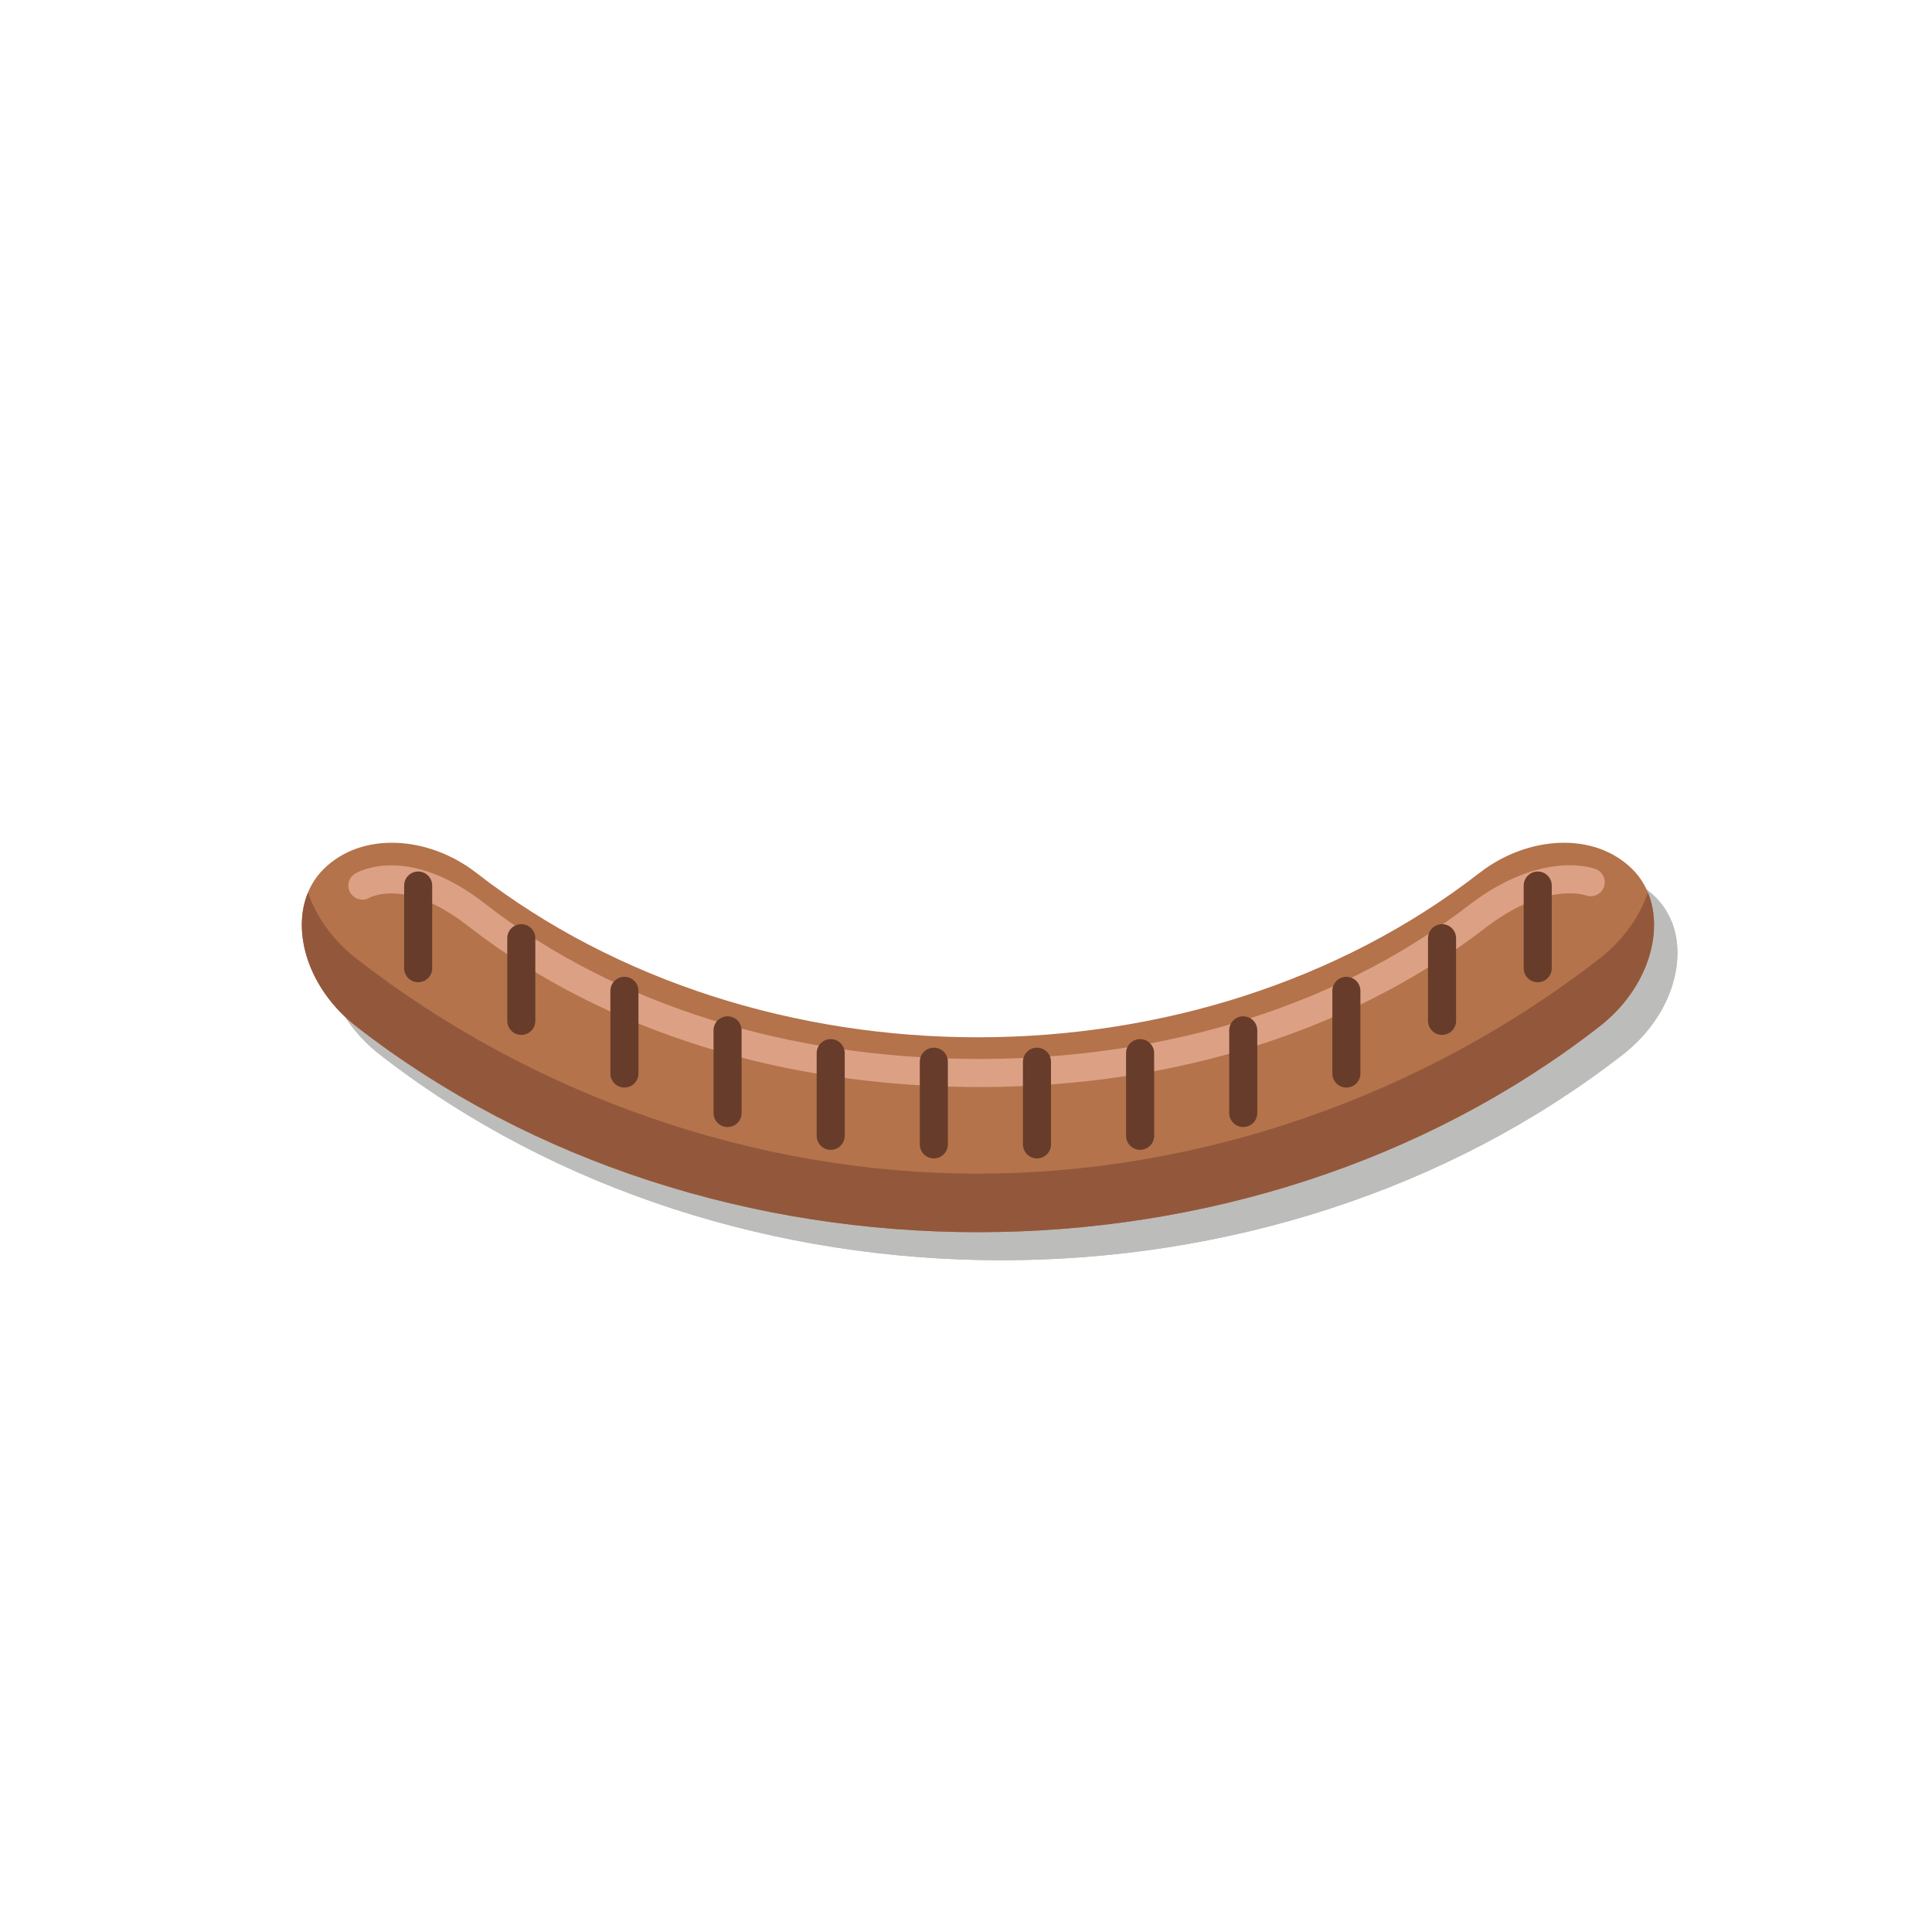
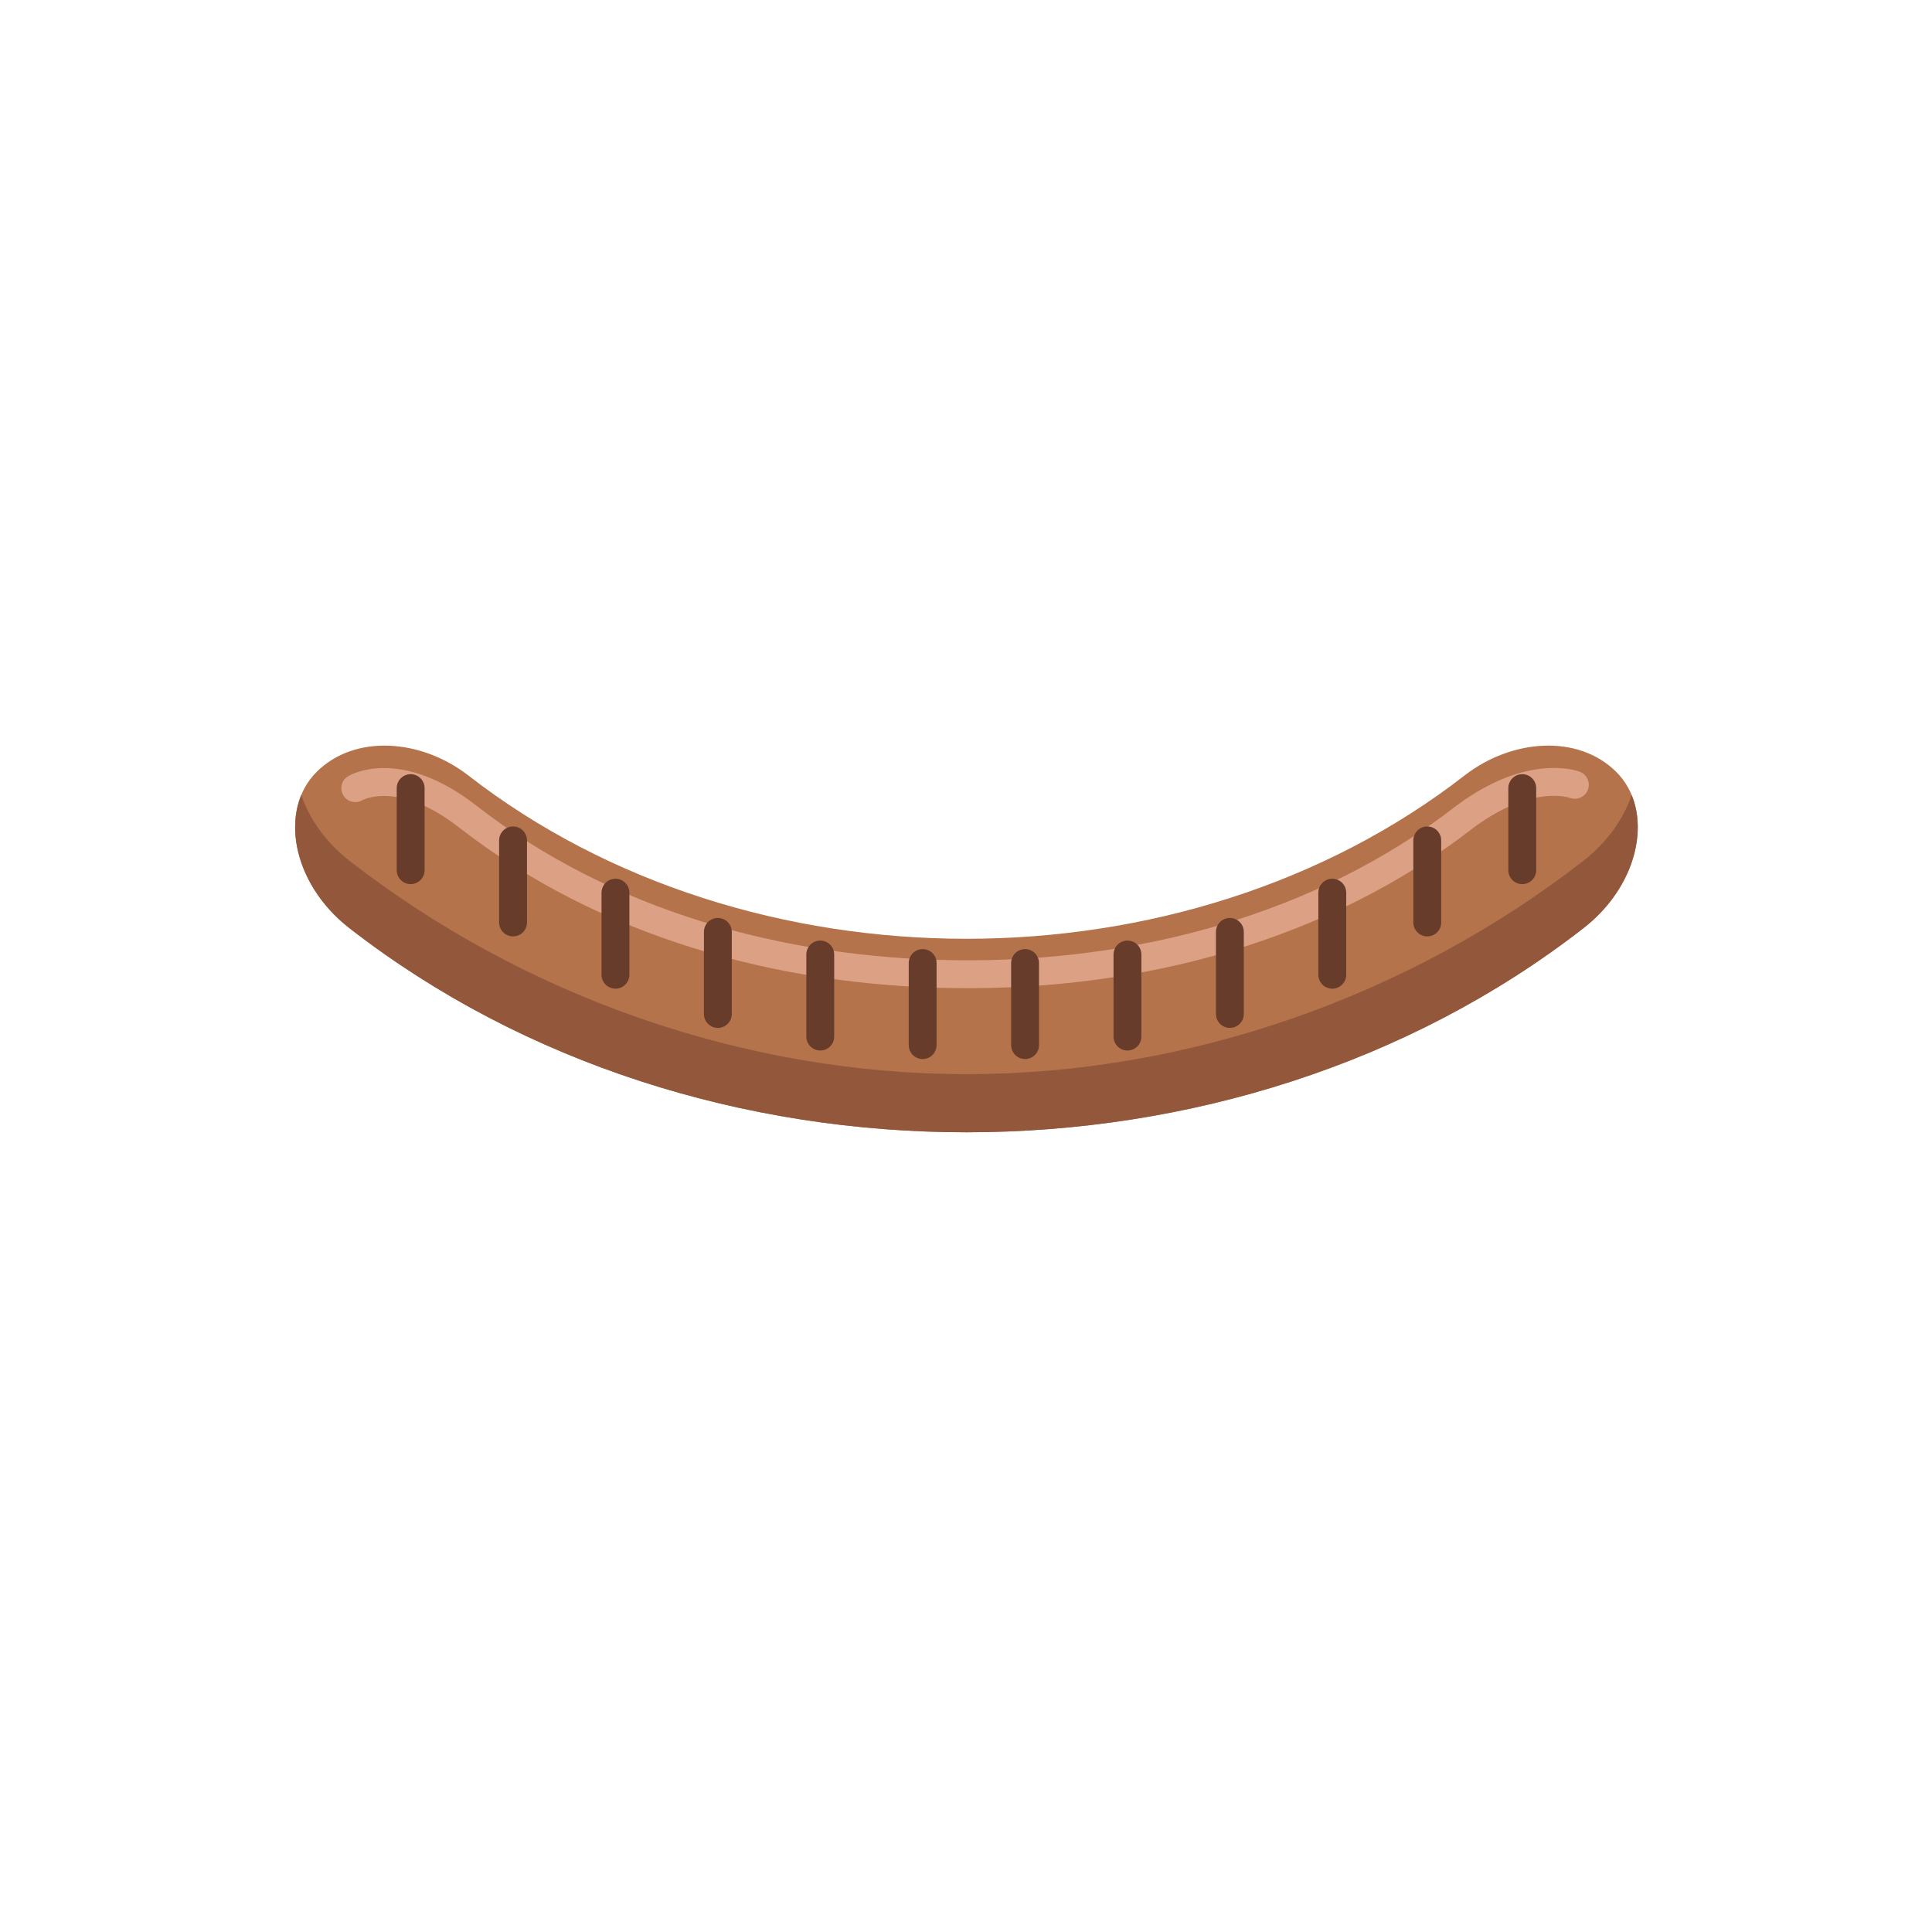
- <svg xmlns="http://www.w3.org/2000/svg" version="1.1" id="Ebene_1" x="0px" y="0px" width="450px" height="450px" viewBox="0 0 450 450" enable-background="new 0 0 450 450" xml:space="preserve">
+ <svg xmlns="http://www.w3.org/2000/svg" xmlns:xlink="http://www.w3.org/1999/xlink" version="1.1" id="Ebene_1" x="0px" y="0px" width="450px" height="450px" viewBox="0 0 450 450" enable-background="new 0 0 450 450" xml:space="preserve">
  <g>
-     <g opacity="0.3">
-       <path fill="#1D1D1B" d="M80.824,208.964c8.918-8.841,24.404-7.743,35.499,0.824c65.759,51.14,168.045,51.14,233.807,0    c11.088-8.566,26.581-9.665,35.499-0.824l0,0c8.903,8.791,5.962,26.113-7.671,36.693c-82.092,63.839-207.371,63.839-289.464,0    C74.86,235.074,71.924,217.754,80.824,208.964" />
-       <path fill="none" stroke="#1D1D1B" stroke-width="6.536" stroke-linecap="round" stroke-miterlimit="10" d="M89.85,212.81    c0,0,10.063-6.088,26.473,6.725c32.208,25.047,73.177,36.398,114.326,36.909c42.869,0.535,85.93-10.818,119.481-36.909    c15.509-11.555,25.82-7.515,25.82-7.515" />
-       <path fill="none" stroke="#1D1D1B" stroke-width="4.28" stroke-linecap="round" stroke-miterlimit="10" d="M80.824,208.964" />
-       <path fill="none" stroke="#1D1D1B" stroke-width="4.28" stroke-linecap="round" stroke-miterlimit="10" d="M385.629,208.964" />
-       <path fill="#1D1D1B" d="M377.958,229.844c-41.025,31.902-92.832,50.04-144.646,50.058    c-51.873,0.017-103.749-18.121-144.818-50.058c-5.609-4.354-9.405-9.85-11.313-15.422c-3.857,9.323,0.12,22.547,11.313,31.235    c82.093,63.839,207.372,63.839,289.464,0c11.189-8.687,15.172-21.912,11.313-31.235    C387.363,219.994,383.569,225.49,377.958,229.844z" />
-       <line fill="none" stroke="#1D1D1B" stroke-width="6.536" stroke-linecap="round" stroke-miterlimit="10" x1="126.865" y1="225.062" x2="126.865" y2="244.314" />
-       <line fill="none" stroke="#1D1D1B" stroke-width="6.536" stroke-linecap="round" stroke-miterlimit="10" x1="341.326" y1="225.062" x2="341.326" y2="244.314" />
-       <line fill="none" stroke="#1D1D1B" stroke-width="6.536" stroke-linecap="round" stroke-miterlimit="10" x1="150.887" y1="237.323" x2="150.887" y2="256.578" />
-       <line fill="none" stroke="#1D1D1B" stroke-width="6.536" stroke-linecap="round" stroke-miterlimit="10" x1="102.844" y1="212.798" x2="102.844" y2="232.052" />
-       <line fill="none" stroke="#1D1D1B" stroke-width="6.536" stroke-linecap="round" stroke-miterlimit="10" x1="174.909" y1="246.524" x2="174.909" y2="265.777" />
-       <line fill="none" stroke="#1D1D1B" stroke-width="6.536" stroke-linecap="round" stroke-miterlimit="10" x1="198.932" y1="251.833" x2="198.932" y2="271.086" />
-       <line fill="none" stroke="#1D1D1B" stroke-width="6.536" stroke-linecap="round" stroke-miterlimit="10" x1="222.954" y1="253.829" x2="222.954" y2="273.083" />
-       <line fill="none" stroke="#1D1D1B" stroke-width="6.536" stroke-linecap="round" stroke-miterlimit="10" x1="246.977" y1="253.83" x2="246.977" y2="273.083" />
-       <line fill="none" stroke="#1D1D1B" stroke-width="6.536" stroke-linecap="round" stroke-miterlimit="10" x1="270.997" y1="251.833" x2="270.997" y2="271.086" />
-       <line fill="none" stroke="#1D1D1B" stroke-width="6.536" stroke-linecap="round" stroke-miterlimit="10" x1="295.021" y1="246.524" x2="295.021" y2="265.777" />
-       <line fill="none" stroke="#1D1D1B" stroke-width="6.536" stroke-linecap="round" stroke-miterlimit="10" x1="319.044" y1="237.323" x2="319.044" y2="256.578" />
-       <line fill="none" stroke="#1D1D1B" stroke-width="6.536" stroke-linecap="round" stroke-miterlimit="10" x1="363.61" y1="212.798" x2="363.61" y2="232.052" />
-     </g>
    <g>
      <g>
        <g>
          <g>
            <g>
-               <path fill="#B4734B" d="M75.378,202.427c8.918-8.841,24.404-7.743,35.499,0.824c65.759,51.14,168.046,51.14,233.808,0        c11.088-8.566,26.581-9.665,35.499-0.824l0,0c8.903,8.791,5.962,26.113-7.671,36.693c-82.092,63.839-207.371,63.839-289.464,0        C69.413,228.538,66.477,211.218,75.378,202.427" />
-               <path fill="none" stroke="#DCA184" stroke-width="6.536" stroke-linecap="round" stroke-miterlimit="10" d="M84.404,206.274        c0,0,10.063-6.088,26.473,6.725c32.208,25.047,73.177,36.398,114.326,36.909c42.87,0.535,85.93-10.818,119.482-36.909        c15.509-11.555,25.82-7.515,25.82-7.515" />
-               <path fill="none" stroke="#50392C" stroke-width="4.28" stroke-linecap="round" stroke-miterlimit="10" d="M75.378,202.427" />
-               <path fill="none" stroke="#50392C" stroke-width="4.28" stroke-linecap="round" stroke-miterlimit="10" d="M380.183,202.427        " />
-               <path fill="#93583B" d="M372.512,223.307c-41.025,31.902-92.832,50.04-144.646,50.058        c-51.873,0.017-103.75-18.121-144.819-50.058c-5.609-4.354-9.405-9.85-11.313-15.422c-3.857,9.323,0.12,22.547,11.313,31.235        c82.093,63.839,207.373,63.839,289.464,0c11.189-8.687,15.172-21.912,11.313-31.235        C381.916,213.458,378.122,218.953,372.512,223.307z" />
+               <g>
+                 <path fill="#B4734B" d="M73.784,179.76c8.854-8.778,24.23-7.688,35.245,0.819c65.293,50.775,166.855,50.775,232.148,0         c11.01-8.507,26.393-9.598,35.246-0.819l0,0c8.842,8.729,5.921,25.928-7.615,36.434c-81.51,63.385-205.898,63.385-287.409,0         C67.862,205.686,64.947,188.49,73.784,179.76" />
+                 <path fill="none" stroke="#DCA184" stroke-width="6.49" stroke-linecap="round" stroke-miterlimit="10" d="M82.746,183.58         c0,0,9.992-6.045,26.283,6.677c31.979,24.869,72.658,36.141,113.516,36.648c42.564,0.53,85.318-10.742,118.633-36.648         c15.398-11.473,25.637-7.46,25.637-7.46" />
+                 <path fill="none" stroke="#50392C" stroke-width="4.25" stroke-linecap="round" stroke-miterlimit="10" d="M73.784,179.76" />
+                 <path fill="none" stroke="#50392C" stroke-width="4.25" stroke-linecap="round" stroke-miterlimit="10" d="M376.424,179.76         " />
+                 <path fill="#93583B" d="M368.809,200.493c-40.732,31.676-92.173,49.685-143.619,49.701         c-51.504,0.017-103.013-17.992-143.79-49.701c-5.569-4.323-9.338-9.78-11.231-15.313c-3.83,9.257,0.118,22.387,11.231,31.014         c81.511,63.385,205.899,63.385,287.409,0c11.111-8.625,15.063-21.757,11.233-31.014         C378.147,190.713,374.379,196.17,368.809,200.493z" />
+               </g>
+             </g>
+             <g>
+               <defs>
+                 <path id="SVGID_1_" d="M73.784,179.76c8.854-8.778,24.23-7.688,35.245,0.819c65.293,50.775,166.855,50.775,232.148,0         c11.01-8.507,26.393-9.598,35.246-0.819l0,0c8.842,8.729,5.921,25.928-7.615,36.434c-81.51,63.385-205.898,63.385-287.409,0         C67.862,205.686,64.947,188.49,73.784,179.76" />
+               </defs>
+               <clipPath id="SVGID_2_">
+                 <use xlink:href="#SVGID_1_" overflow="visible" />
+               </clipPath>
            </g>
          </g>
-         </g>
-         <g>
-           <line fill="none" stroke="#673C2B" stroke-width="6.536" stroke-linecap="round" stroke-miterlimit="10" x1="121.418" y1="218.526" x2="121.418" y2="237.778" />
-           <line fill="none" stroke="#673C2B" stroke-width="6.536" stroke-linecap="round" stroke-miterlimit="10" x1="335.88" y1="218.526" x2="335.88" y2="237.778" />
-           <line fill="none" stroke="#673C2B" stroke-width="6.536" stroke-linecap="round" stroke-miterlimit="10" x1="145.441" y1="230.787" x2="145.441" y2="250.042" />
-           <line fill="none" stroke="#673C2B" stroke-width="6.536" stroke-linecap="round" stroke-miterlimit="10" x1="97.398" y1="206.261" x2="97.398" y2="225.515" />
-           <line fill="none" stroke="#673C2B" stroke-width="6.536" stroke-linecap="round" stroke-miterlimit="10" x1="169.462" y1="239.988" x2="169.462" y2="259.241" />
-           <line fill="none" stroke="#673C2B" stroke-width="6.536" stroke-linecap="round" stroke-miterlimit="10" x1="193.485" y1="245.297" x2="193.485" y2="264.55" />
-           <line fill="none" stroke="#673C2B" stroke-width="6.536" stroke-linecap="round" stroke-miterlimit="10" x1="217.508" y1="247.293" x2="217.508" y2="266.547" />
-           <line fill="none" stroke="#673C2B" stroke-width="6.536" stroke-linecap="round" stroke-miterlimit="10" x1="241.531" y1="247.294" x2="241.531" y2="266.547" />
-           <line fill="none" stroke="#673C2B" stroke-width="6.536" stroke-linecap="round" stroke-miterlimit="10" x1="265.551" y1="245.297" x2="265.551" y2="264.55" />
-           <line fill="none" stroke="#673C2B" stroke-width="6.536" stroke-linecap="round" stroke-miterlimit="10" x1="289.574" y1="239.988" x2="289.574" y2="259.241" />
-           <line fill="none" stroke="#673C2B" stroke-width="6.536" stroke-linecap="round" stroke-miterlimit="10" x1="313.598" y1="230.787" x2="313.598" y2="250.042" />
-           <line fill="none" stroke="#673C2B" stroke-width="6.536" stroke-linecap="round" stroke-miterlimit="10" x1="358.163" y1="206.261" x2="358.163" y2="225.515" />
+           <g>
+             <line fill="none" stroke="#673C2B" stroke-width="6.49" stroke-linecap="round" stroke-miterlimit="10" x1="119.498" y1="195.745" x2="119.498" y2="214.861" />
+             <line fill="none" stroke="#673C2B" stroke-width="6.49" stroke-linecap="round" stroke-miterlimit="10" x1="332.438" y1="195.745" x2="332.438" y2="214.861" />
+             <line fill="none" stroke="#673C2B" stroke-width="6.49" stroke-linecap="round" stroke-miterlimit="10" x1="143.35" y1="207.92" x2="143.35" y2="227.036" />
+             <line fill="none" stroke="#673C2B" stroke-width="6.49" stroke-linecap="round" stroke-miterlimit="10" x1="95.648" y1="183.567" x2="95.648" y2="202.684" />
+             <line fill="none" stroke="#673C2B" stroke-width="6.49" stroke-linecap="round" stroke-miterlimit="10" x1="167.2" y1="217.054" x2="167.2" y2="236.172" />
+             <line fill="none" stroke="#673C2B" stroke-width="6.49" stroke-linecap="round" stroke-miterlimit="10" x1="191.053" y1="222.325" x2="191.053" y2="241.442" />
+             <line fill="none" stroke="#673C2B" stroke-width="6.49" stroke-linecap="round" stroke-miterlimit="10" x1="214.905" y1="224.306" x2="214.905" y2="243.425" />
+             <line fill="none" stroke="#673C2B" stroke-width="6.49" stroke-linecap="round" stroke-miterlimit="10" x1="238.757" y1="224.308" x2="238.757" y2="243.425" />
+             <line fill="none" stroke="#673C2B" stroke-width="6.49" stroke-linecap="round" stroke-miterlimit="10" x1="262.608" y1="222.325" x2="262.608" y2="241.442" />
+             <line fill="none" stroke="#673C2B" stroke-width="6.49" stroke-linecap="round" stroke-miterlimit="10" x1="286.46" y1="217.054" x2="286.46" y2="236.172" />
+             <line fill="none" stroke="#673C2B" stroke-width="6.49" stroke-linecap="round" stroke-miterlimit="10" x1="310.313" y1="207.92" x2="310.313" y2="227.036" />
+             <line fill="none" stroke="#673C2B" stroke-width="6.49" stroke-linecap="round" stroke-miterlimit="10" x1="354.563" y1="183.567" x2="354.563" y2="202.684" />
+           </g>
        </g>
      </g>
    </g>
  </g>
</svg>
